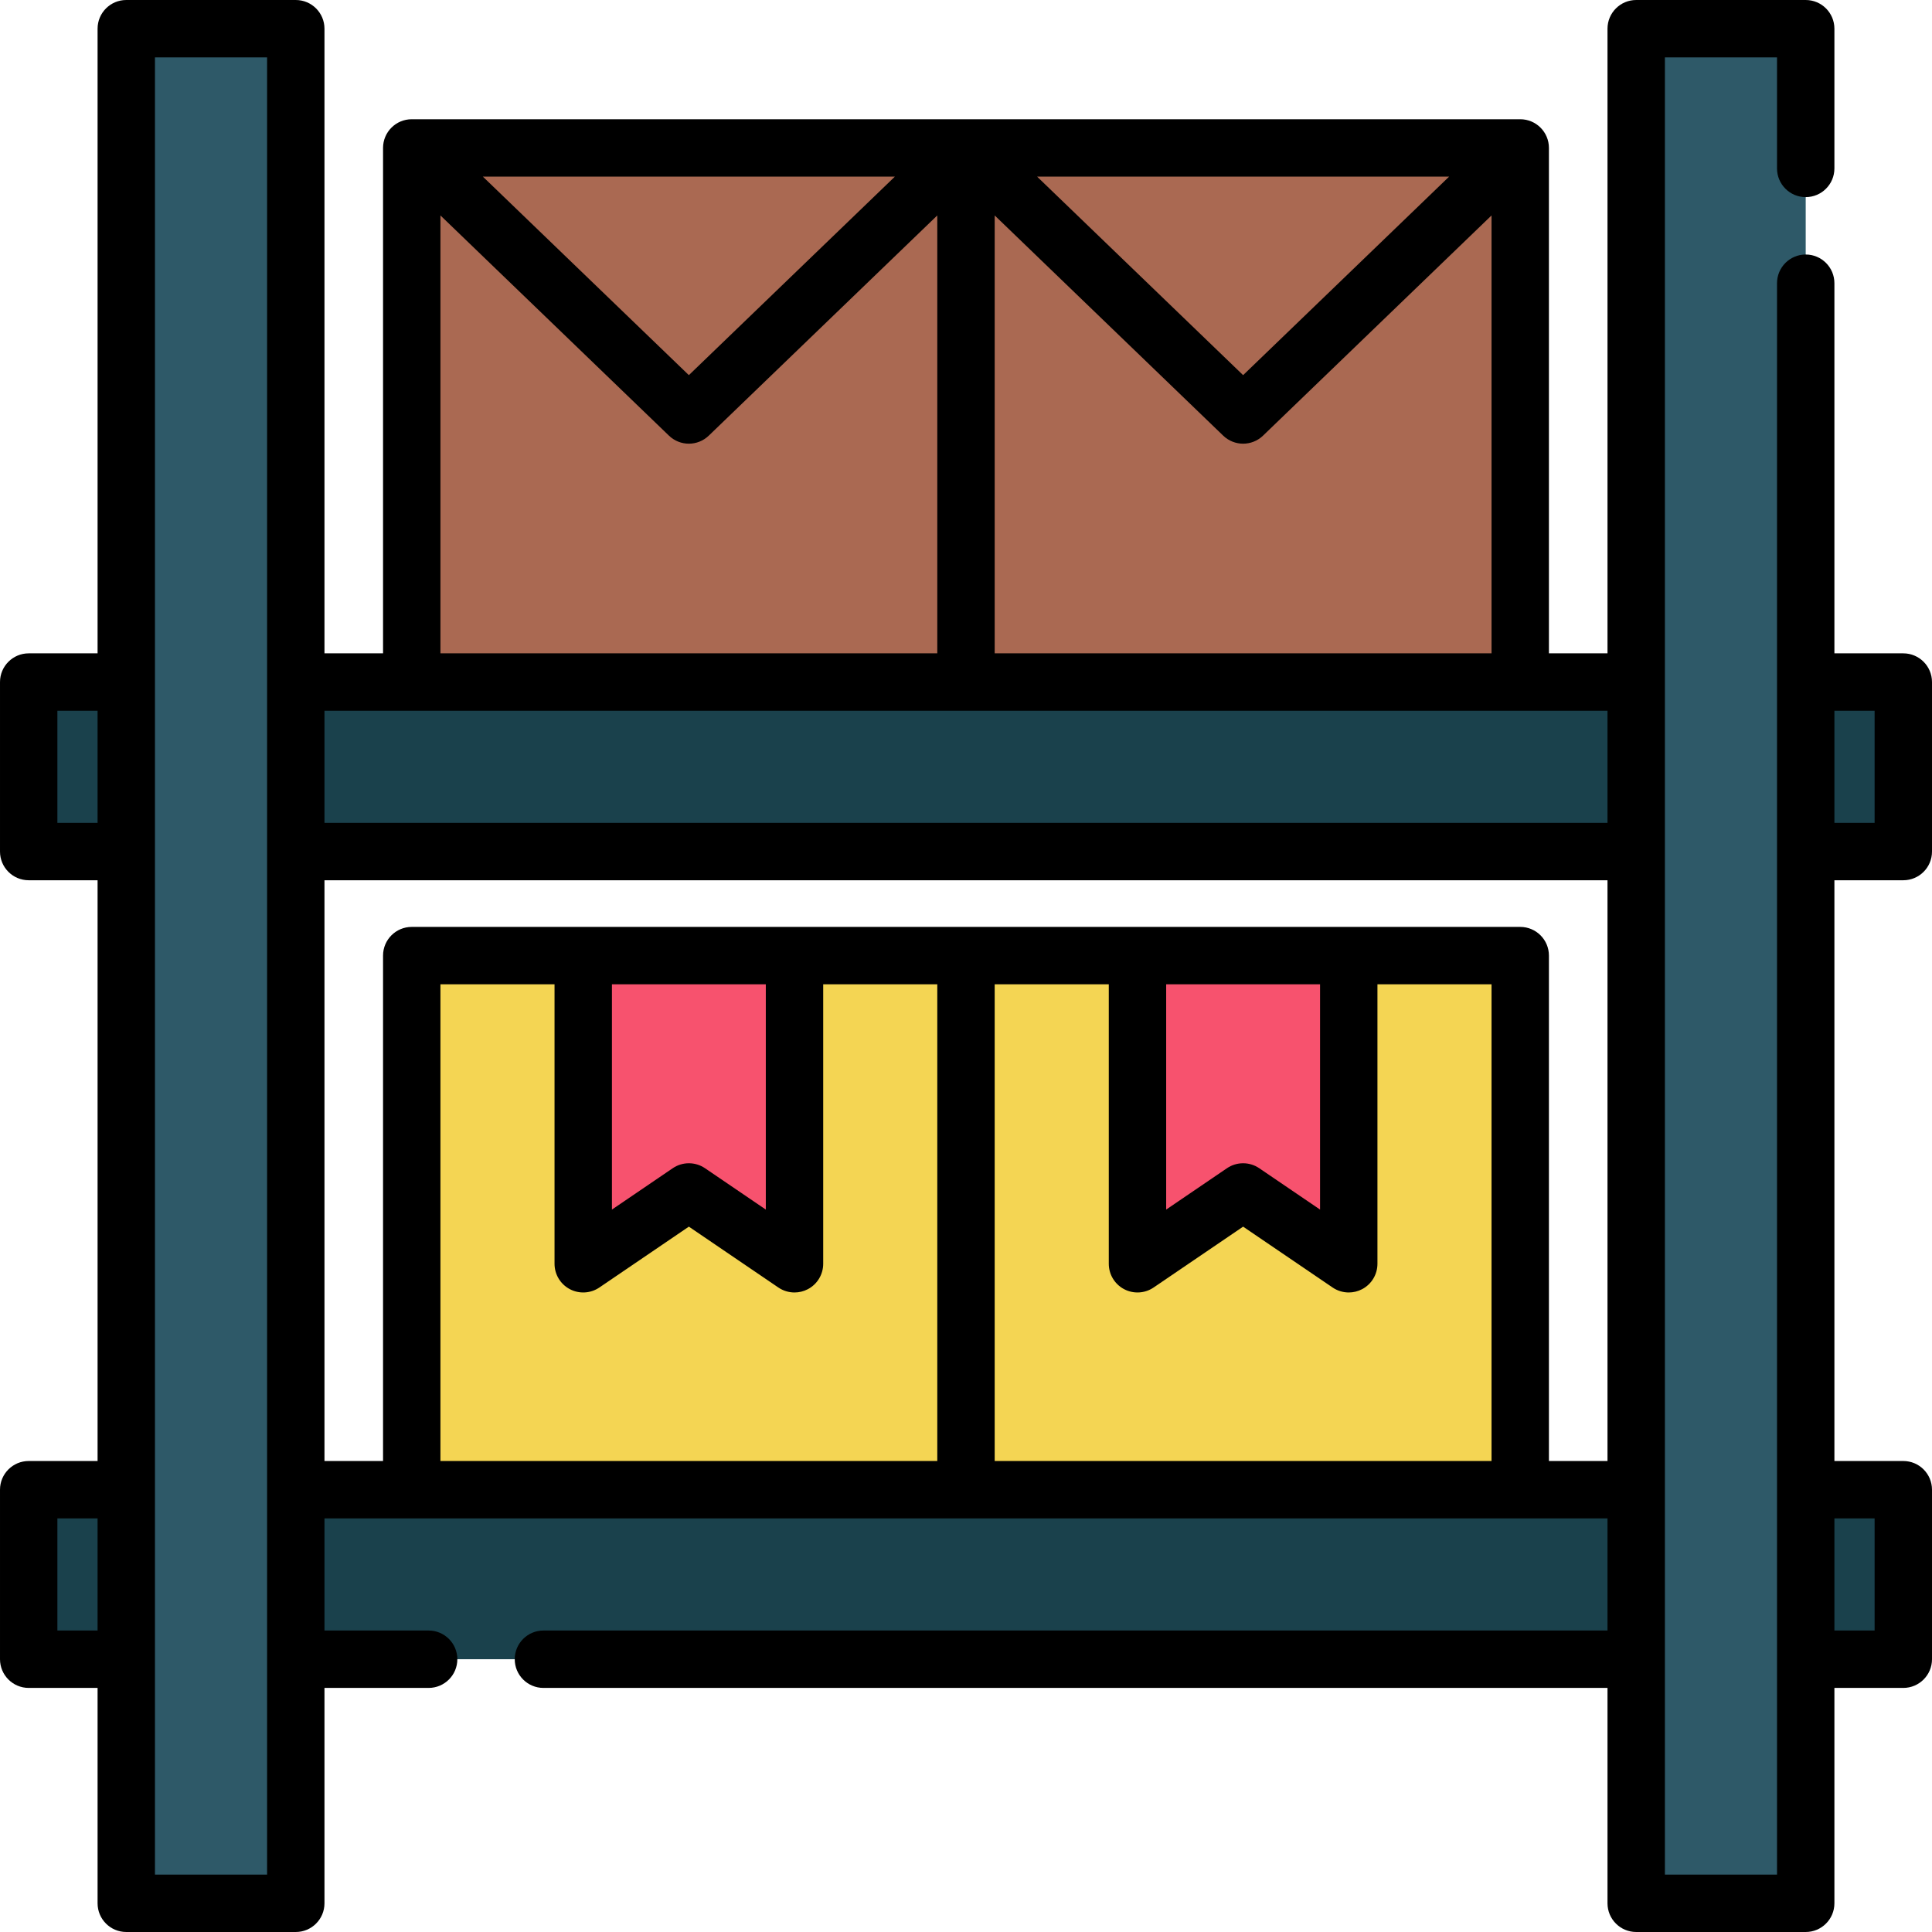
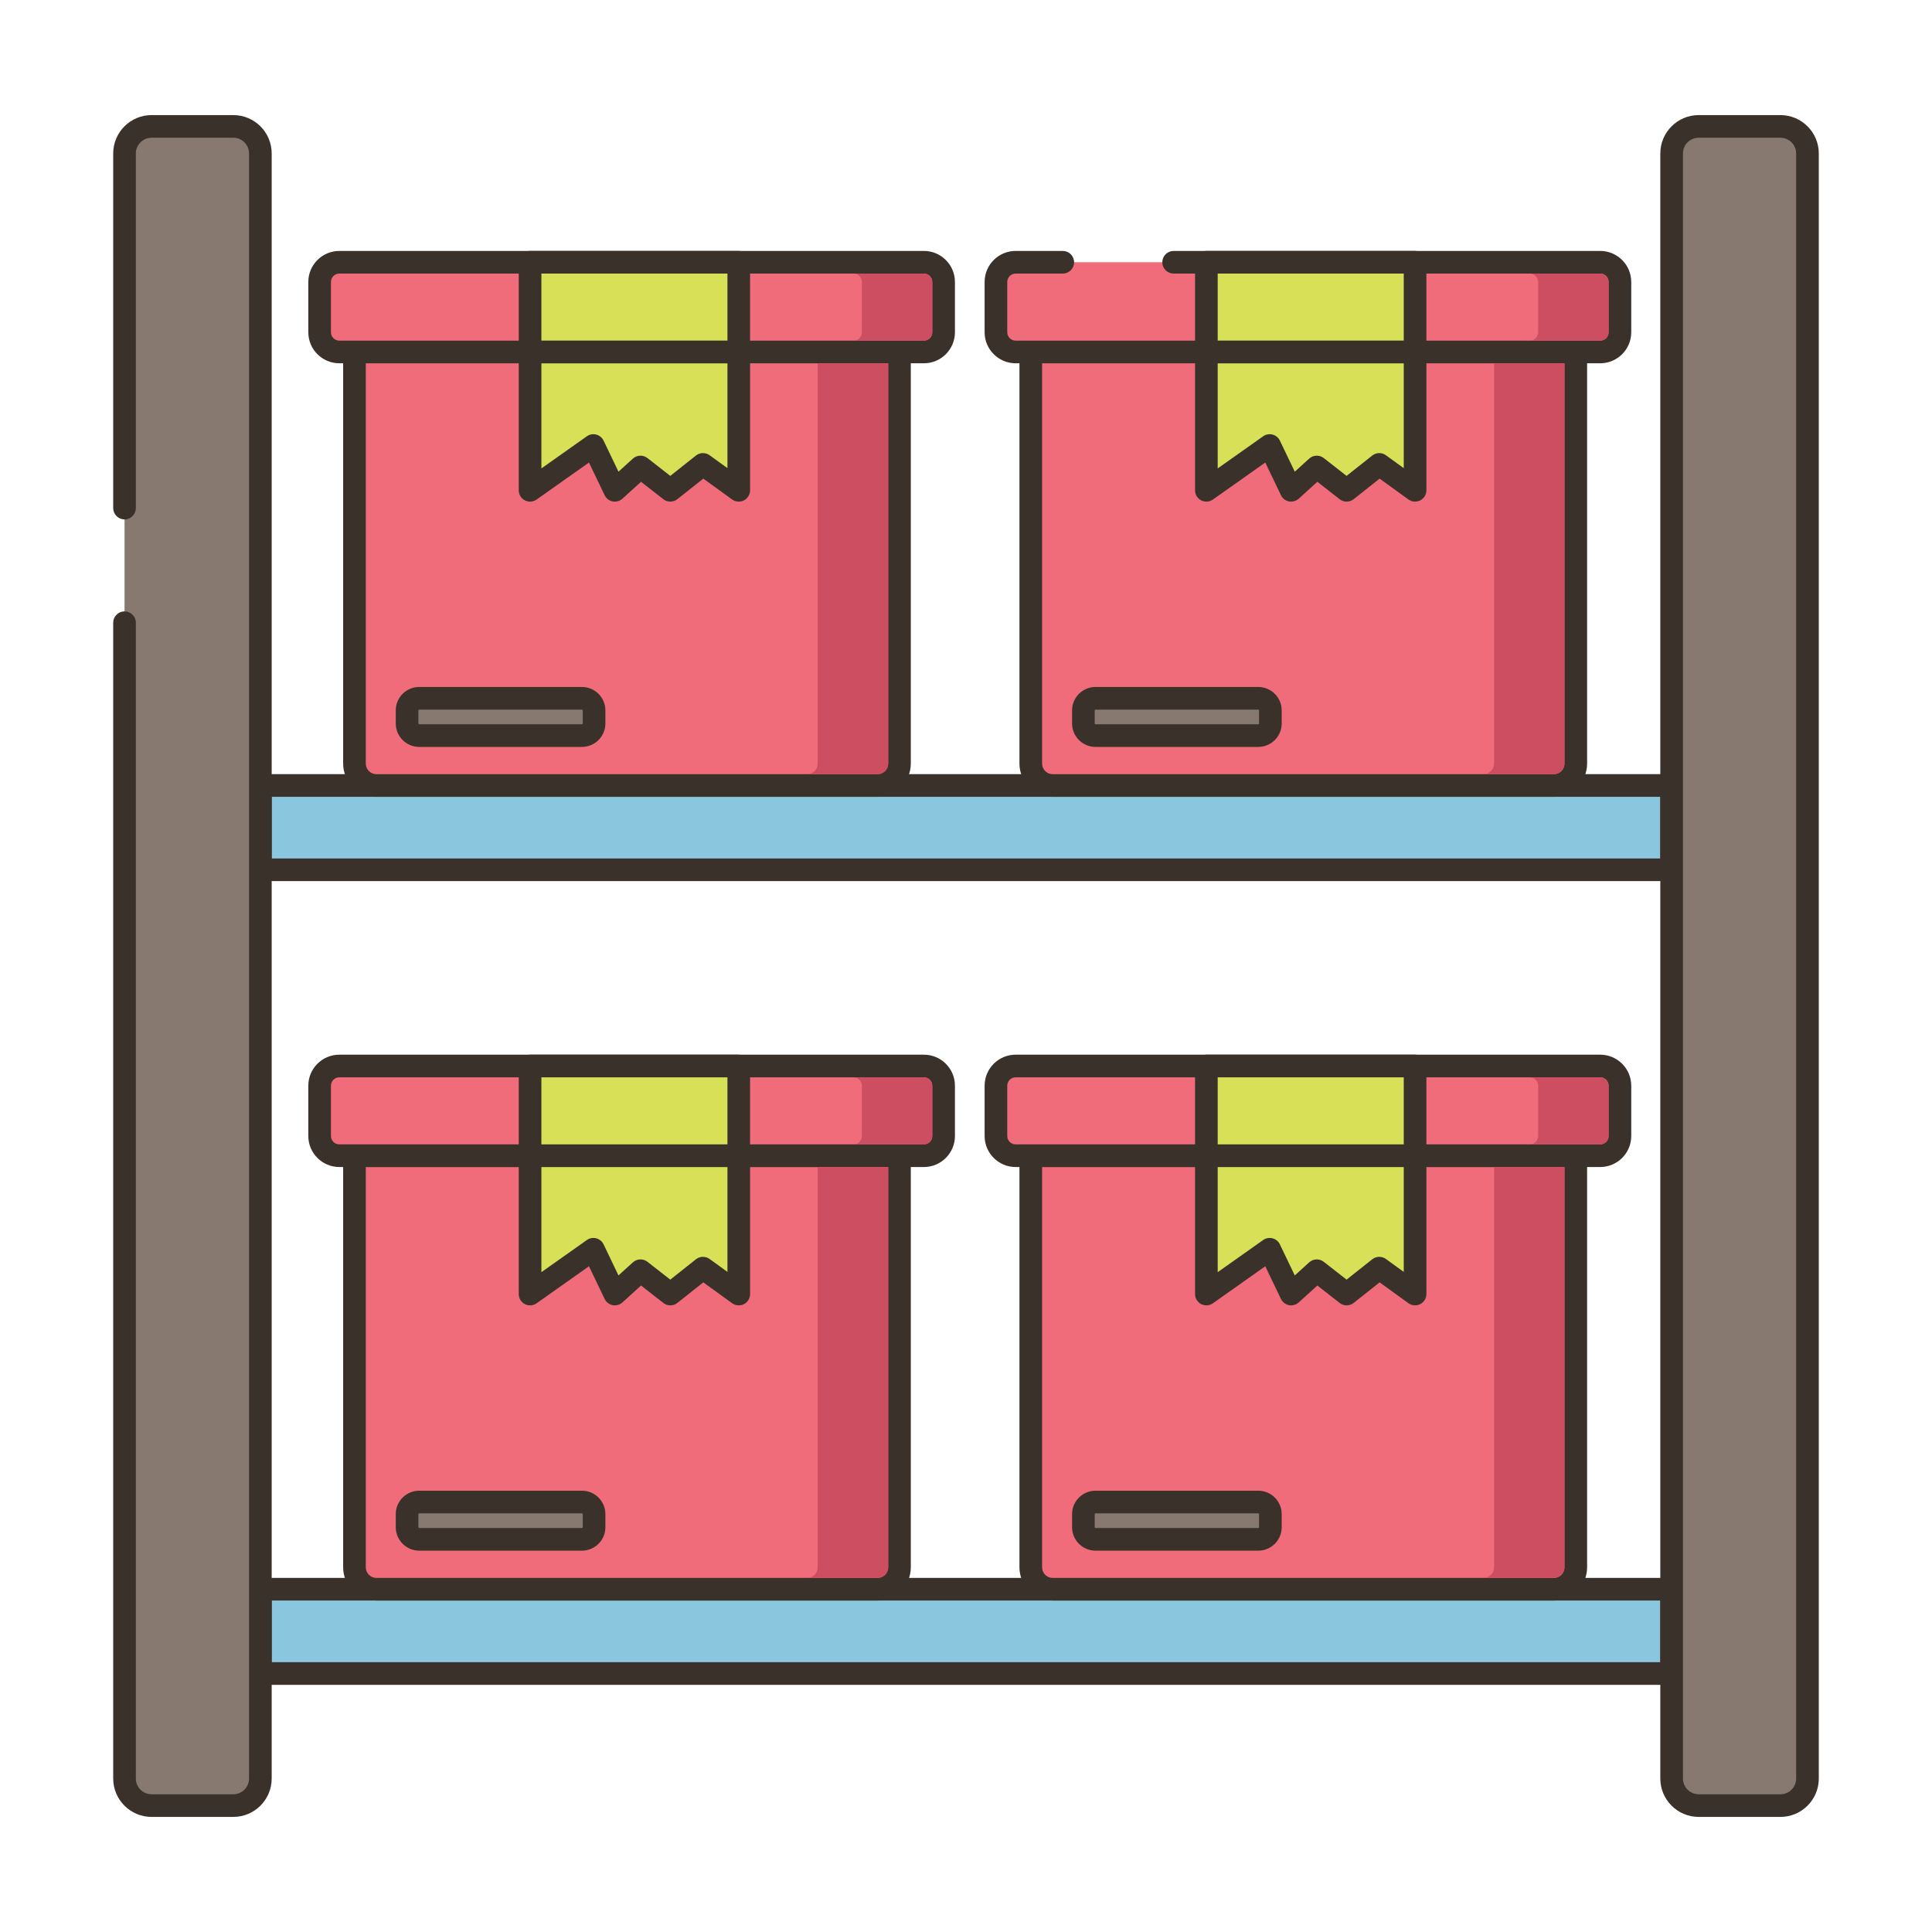
- <svg xmlns="http://www.w3.org/2000/svg" height="512pt" viewBox="0 0 512 512" width="512pt">
-   <path d="m109.113 253.242h146.883v141.547h-146.883zm0 0" fill="#f4d553" />
-   <path d="m255.996 253.242h146.883v141.547h-146.883zm0 0" fill="#f4d553" />
-   <path d="m7.602 394.789h496.793v44.922h-496.793zm0 0" fill="#1a414c" />
-   <path d="m7.602 180.75h496.793v44.922h-496.793zm0 0" fill="#1a414c" />
-   <path d="m33.461 7.605h44.922v496.789h-44.922zm0 0" fill="#2e5968" />
-   <path d="m433.609 7.605h44.922v496.789h-44.922zm0 0" fill="#2e5968" />
-   <path d="m109.113 39.203h146.883v141.547h-146.883zm0 0" fill="#aa6952" />
-   <path d="m255.996 39.203h146.883v141.547h-146.883zm0 0" fill="#aa6952" />
-   <path d="m357.434 334.914-27.996-19.035-27.996 19.035v-81.672h55.992zm0 0" fill="#f7526e" />
-   <path d="m210.551 334.914-27.996-19.035-27.992 19.035v-81.672h55.988zm0 0" fill="#f7526e" />
-   <path d="m504.395 233.277c4.199 0 7.605-3.402 7.605-7.602v-44.926c0-4.199-3.406-7.605-7.605-7.605h-18.258v-98.09c0-4.199-3.406-7.605-7.605-7.605s-7.605 3.406-7.605 7.605v421.738h-29.711v-481.586h29.711v29.43c0 4.199 3.406 7.602 7.605 7.602s7.605-3.402 7.605-7.602v-37.031c0-4.199-3.406-7.605-7.605-7.605h-44.922c-4.199 0-7.605 3.406-7.605 7.605v165.539h-15.523v-133.941c0-4.199-3.402-7.602-7.602-7.602h-293.766c-4.199 0-7.602 3.402-7.602 7.602v133.941h-15.523v-165.539c0-4.199-3.406-7.605-7.605-7.605h-44.922c-4.199 0-7.602 3.406-7.602 7.605v165.539h-18.254c-4.199 0-7.605 3.406-7.605 7.605v44.926c0 4.199 3.406 7.602 7.605 7.602h18.254v153.906h-18.254c-4.199 0-7.605 3.402-7.605 7.602v44.926c0 4.199 3.406 7.605 7.605 7.605h18.254v57.078c0 4.199 3.402 7.605 7.602 7.605h44.922c4.199 0 7.605-3.406 7.605-7.605v-57.078h27.605c4.199 0 7.605-3.406 7.605-7.605 0-4.199-3.406-7.605-7.605-7.605h-27.605v-29.715h340.016v29.715h-281.992c-4.199 0-7.602 3.406-7.602 7.605 0 4.199 3.402 7.605 7.602 7.605h281.992v57.078c0 4.199 3.406 7.605 7.605 7.605h44.922c4.199 0 7.605-3.406 7.605-7.605v-57.078h18.258c4.199 0 7.605-3.406 7.605-7.605v-44.926c0-4.199-3.406-7.602-7.605-7.602h-18.258v-153.906zm-240.793-60.133v-116.051l60.559 58.359c1.473 1.418 3.375 2.129 5.277 2.129s3.805-.711 5.277-2.129l60.559-58.359v116.051zm11.242-126.336h109.188l-54.594 52.609zm-37.695 0-54.594 52.609-54.59-52.609zm-120.43 10.285 60.562 58.359c1.469 1.418 3.371 2.129 5.273 2.129 1.902 0 3.805-.711 5.277-2.129l60.559-58.359v116.051h-131.672zm309.285 131.262v29.715h-340.016v-29.715zm-410.797 29.715v-29.715h10.652v29.715zm0 214.035v-29.715h10.652v29.715zm25.859 64.688v-481.586h29.715v481.586zm121.098-235.945h40.785v59.703l-16.117-10.961c-1.289-.875-2.781-1.316-4.273-1.316-1.492 0-2.988.441-4.277 1.316l-16.113 10.961v-59.703zm-11.16 80.789c2.488 1.316 5.504 1.148 7.832-.434l23.719-16.129 23.719 16.129c1.285.875 2.781 1.316 4.277 1.316 1.219 0 2.441-.293 3.559-.883 2.488-1.316 4.047-3.902 4.047-6.723v-74.066h30.234v126.336h-131.672v-126.336h30.238v74.066c0 2.82 1.555 5.406 4.047 6.723zm112.598-80.789h30.238v74.066c0 2.82 1.559 5.406 4.047 6.723 2.488 1.316 5.504 1.148 7.832-.434l23.719-16.129 23.719 16.129c1.285.875 2.777 1.316 4.277 1.316 1.219 0 2.441-.293 3.559-.883 2.488-1.316 4.043-3.902 4.043-6.723v-74.066h30.238v126.336h-131.672zm45.445 0h40.781v59.703l-16.117-10.961c-2.578-1.754-5.969-1.754-8.551 0l-16.113 10.961zm101.434 126.336v-133.941c0-4.199-3.402-7.602-7.602-7.602h-293.766c-4.199 0-7.602 3.402-7.602 7.602v133.941h-15.523v-153.906h340.016v153.906zm86.312-198.828v29.715h-10.656v-29.715zm0 214.035v29.715h-10.656v-29.715zm0 0" />
+ <svg xmlns="http://www.w3.org/2000/svg" version="1.1" x="0px" y="0px" viewBox="0 0 256 256" style="enable-background:new 0 0 256 256;" xml:space="preserve" width="512" height="512">
+   <style type="text/css">
+ 	.st0{display:none;}
+ 	.st1{display:inline;}
+ 	.st2{fill:none;stroke:#6B1D1D;stroke-width:0.5;stroke-miterlimit:10;}
+ 	.st3{fill:#3A312A;}
+ 	.st4{fill:#F16C7A;}
+ 	.st5{fill:#D7E057;}
+ 	.st6{fill:#87796F;}
+ 	.st7{fill:#CE4E61;}
+ 	.st8{fill-rule:evenodd;clip-rule:evenodd;fill:#D7E057;}
+ 	.st9{fill-rule:evenodd;clip-rule:evenodd;fill:#FCE8CB;}
+ 	.st10{fill:#B9BC39;}
+ 	.st11{fill:#8AC6DD;}
+ 	.st12{fill:#FCE8CB;}
+ 	.st13{fill:#CCAE8B;}
+ 	.st14{fill:#6B5B51;}
+ 	.st15{fill:#68A8BC;}
+ 	.st16{fill:#F5978A;}
+ 	.st17{fill-rule:evenodd;clip-rule:evenodd;fill:#F16C7A;}
+ 	.st18{fill-rule:evenodd;clip-rule:evenodd;fill:#8AC6DD;}
+ </style>
+   <g id="Layer_1" class="st0">
+     <g class="st1">
+       <g>
+         <line class="st2" x1="0" y1="4.829" x2="256" y2="4.829" />
+         <line class="st2" x1="0" y1="16.56" x2="256" y2="16.56" />
+         <line class="st2" x1="0" y1="28.29" x2="256" y2="28.29" />
+         <line class="st2" x1="0" y1="40.021" x2="256" y2="40.021" />
+         <line class="st2" x1="0" y1="51.751" x2="256" y2="51.751" />
+         <line class="st2" x1="0" y1="63.482" x2="256" y2="63.482" />
+         <line class="st2" x1="0" y1="75.213" x2="256" y2="75.213" />
+         <line class="st2" x1="0" y1="86.943" x2="256" y2="86.943" />
+         <line class="st2" x1="0" y1="98.674" x2="256" y2="98.674" />
+         <line class="st2" x1="0" y1="110.404" x2="256" y2="110.404" />
+         <line class="st2" x1="0" y1="122.135" x2="256" y2="122.135" />
+         <line class="st2" x1="0" y1="133.865" x2="256" y2="133.865" />
+         <line class="st2" x1="0" y1="145.596" x2="256" y2="145.596" />
+         <line class="st2" x1="0" y1="157.326" x2="256" y2="157.326" />
+         <line class="st2" x1="0" y1="169.057" x2="256" y2="169.057" />
+         <line class="st2" x1="0" y1="180.788" x2="256" y2="180.788" />
+         <line class="st2" x1="0" y1="192.518" x2="256" y2="192.518" />
+         <line class="st2" x1="0" y1="204.249" x2="256" y2="204.249" />
+         <line class="st2" x1="0" y1="215.979" x2="256" y2="215.979" />
+         <line class="st2" x1="0" y1="227.71" x2="256" y2="227.71" />
+         <line class="st2" x1="0" y1="239.44" x2="256" y2="239.44" />
+         <line class="st2" x1="0" y1="251.171" x2="256" y2="251.171" />
+       </g>
+       <g>
+         <line class="st2" x1="251.171" y1="0" x2="251.171" y2="256" />
+         <line class="st2" x1="239.44" y1="0" x2="239.44" y2="256" />
+         <line class="st2" x1="227.71" y1="0" x2="227.71" y2="256" />
+         <line class="st2" x1="215.979" y1="0" x2="215.979" y2="256" />
+         <line class="st2" x1="204.249" y1="0" x2="204.249" y2="256" />
+         <line class="st2" x1="192.518" y1="0" x2="192.518" y2="256" />
+         <line class="st2" x1="180.788" y1="0" x2="180.788" y2="256" />
+         <line class="st2" x1="169.057" y1="0" x2="169.057" y2="256" />
+         <line class="st2" x1="157.326" y1="0" x2="157.326" y2="256" />
+         <line class="st2" x1="145.596" y1="0" x2="145.596" y2="256" />
+         <line class="st2" x1="133.865" y1="0" x2="133.865" y2="256" />
+         <line class="st2" x1="122.135" y1="0" x2="122.135" y2="256" />
+         <line class="st2" x1="110.404" y1="0" x2="110.404" y2="256" />
+         <line class="st2" x1="98.674" y1="0" x2="98.674" y2="256" />
+         <line class="st2" x1="86.943" y1="0" x2="86.943" y2="256" />
+         <line class="st2" x1="75.213" y1="0" x2="75.213" y2="256" />
+         <line class="st2" x1="63.482" y1="0" x2="63.482" y2="256" />
+         <line class="st2" x1="51.751" y1="0" x2="51.751" y2="256" />
+         <line class="st2" x1="40.021" y1="0" x2="40.021" y2="256" />
+         <line class="st2" x1="28.29" y1="0" x2="28.29" y2="256" />
+         <line class="st2" x1="16.56" y1="0" x2="16.56" y2="256" />
+         <line class="st2" x1="4.829" y1="0" x2="4.829" y2="256" />
+       </g>
+     </g>
+   </g>
+   <g id="Layer_2">
+     <g>
+       <g>
+         <g>
+           <rect x="34.5" y="104.08" class="st11" width="187" height="11.17" />
+         </g>
+       </g>
+       <g>
+         <g>
+           <path class="st3" d="M221.5,102.58h-187c-0.828,0-1.5,0.672-1.5,1.5v11.17c0,0.828,0.672,1.5,1.5,1.5h187      c0.828,0,1.5-0.672,1.5-1.5v-11.17C223,103.252,222.328,102.58,221.5,102.58z M220,113.75H36v-8.17h184V113.75z" />
+         </g>
+       </g>
+       <g>
+         <g>
+           <path class="st4" d="M46.969,46.637v54.54c0,1.605,1.301,2.906,2.906,2.906h66.406c1.605,0,2.906-1.301,2.906-2.906v-54.54      H46.969z" />
+         </g>
+       </g>
+       <g>
+         <g>
+           <path class="st3" d="M119.187,45.138H46.969c-0.828,0-1.5,0.672-1.5,1.5v54.54c0,2.429,1.977,4.405,4.406,4.405h66.406      c2.429,0,4.405-1.977,4.405-4.405v-54.54C120.687,45.81,120.015,45.138,119.187,45.138z M117.687,101.178      c0,0.774-0.631,1.405-1.405,1.405H49.875c-0.775,0-1.406-0.631-1.406-1.405v-53.04h69.218V101.178z" />
+         </g>
+       </g>
+       <g>
+         <g>
+           <path class="st4" d="M122.424,34.75h-77.46c-1.442,0-2.61,1.168-2.61,2.61v6.667c0,1.441,1.169,2.61,2.61,2.61h77.46      c1.442,0,2.61-1.169,2.61-2.61V37.36C125.034,35.918,123.865,34.75,122.424,34.75z" />
+         </g>
+       </g>
+       <g>
+         <g>
+           <path class="st3" d="M122.424,33.25H44.963c-2.267,0-4.11,1.844-4.11,4.11v6.667c0,2.267,1.844,4.11,4.11,4.11h77.461      c2.267,0,4.11-1.844,4.11-4.11V37.36C126.534,35.094,124.69,33.25,122.424,33.25z M123.534,44.027c0,0.612-0.498,1.11-1.11,1.11      H44.963c-0.612,0-1.11-0.498-1.11-1.11V37.36c0-0.612,0.498-1.11,1.11-1.11h77.461c0.612,0,1.11,0.498,1.11,1.11V44.027z" />
+         </g>
+       </g>
+       <g>
+         <g>
+           <rect x="70.238" y="34.75" class="st5" width="27.653" height="11.888" />
+         </g>
+       </g>
+       <g>
+         <g>
+           <path class="st3" d="M97.891,33.25H70.237c-0.828,0-1.5,0.672-1.5,1.5v11.888c0,0.828,0.672,1.5,1.5,1.5h27.653      c0.828,0,1.5-0.672,1.5-1.5V34.75C99.391,33.922,98.719,33.25,97.891,33.25z M96.391,45.138H71.737V36.25h24.653V45.138z" />
+         </g>
+       </g>
+       <g>
+         <g>
+           <polygon class="st5" points="70.238,46.646 70.238,64.967 78.626,59.035 81.469,64.967 84.867,61.878 88.822,64.967       93.148,61.538 97.891,64.967 97.891,46.646     " />
+         </g>
+       </g>
+       <g>
+         <g>
+           <path class="st3" d="M97.891,45.146H70.237c-0.828,0-1.5,0.672-1.5,1.5v18.322c0,0.561,0.313,1.074,0.811,1.332      c0.497,0.258,1.099,0.217,1.556-0.107l6.938-4.906l2.075,4.33c0.205,0.428,0.6,0.732,1.064,0.823      c0.096,0.02,0.192,0.028,0.288,0.028c0.37,0,0.73-0.137,1.009-0.391l2.463-2.238l2.958,2.311      c0.546,0.428,1.313,0.424,1.855-0.006l3.436-2.725l3.822,2.765c0.457,0.331,1.06,0.374,1.562,0.12      c0.502-0.257,0.817-0.772,0.817-1.336V46.646C99.391,45.817,98.719,45.146,97.891,45.146z M96.391,62.032l-2.364-1.71      c-0.545-0.393-1.284-0.377-1.811,0.04l-3.4,2.696l-3.024-2.362c-0.272-0.213-0.599-0.318-0.924-0.318      c-0.362,0-0.724,0.131-1.009,0.391l-1.908,1.733l-1.972-4.115c-0.19-0.398-0.548-0.692-0.976-0.804      c-0.427-0.112-0.883-0.027-1.243,0.228l-6.022,4.259V48.146h24.653V62.032z" />
+         </g>
+       </g>
+       <g>
+         <g>
+           <path class="st6" d="M77.112,92.528H55.546c-0.887,0-1.607,0.719-1.607,1.606v1.73c0,0.887,0.719,1.606,1.607,1.606h21.566      c0.887,0,1.607-0.719,1.607-1.606v-1.73C78.719,93.247,78,92.528,77.112,92.528z" />
+         </g>
+       </g>
+       <g>
+         <g>
+           <path class="st3" d="M77.112,91.027H55.546c-1.713,0-3.106,1.394-3.106,3.107v1.729c0,1.714,1.394,3.107,3.106,3.107h21.566      c1.713,0,3.106-1.394,3.106-3.107v-1.729C80.219,92.421,78.825,91.027,77.112,91.027z M77.219,95.864      c0,0.06-0.048,0.107-0.106,0.107H55.546c-0.059,0-0.106-0.048-0.106-0.107v-1.729c0-0.06,0.048-0.107,0.106-0.107h21.566      c0.059,0,0.106,0.048,0.106,0.107V95.864z" />
+         </g>
+       </g>
+       <g>
+         <g>
+           <path class="st4" d="M136.582,46.637v54.54c0,1.605,1.301,2.906,2.906,2.906h66.406c1.605,0,2.906-1.301,2.906-2.906v-54.54      H136.582z" />
+         </g>
+       </g>
+       <g>
+         <g>
+           <path class="st3" d="M208.8,45.138h-72.218c-0.828,0-1.5,0.672-1.5,1.5v54.54c0,2.429,1.977,4.405,4.406,4.405h66.406      c2.429,0,4.405-1.977,4.405-4.405v-54.54C210.3,45.81,209.628,45.138,208.8,45.138z M207.3,101.178      c0,0.774-0.631,1.405-1.405,1.405h-66.406c-0.775,0-1.406-0.631-1.406-1.405v-53.04H207.3V101.178z" />
+         </g>
+       </g>
+       <g>
+         <g>
+           <path class="st4" d="M212.037,34.75h-77.46c-1.442,0-2.61,1.168-2.61,2.61v6.667c0,1.441,1.168,2.61,2.61,2.61h77.46      c1.442,0,2.61-1.169,2.61-2.61V37.36C214.647,35.918,213.479,34.75,212.037,34.75z" />
+         </g>
+       </g>
+       <g>
+         <g>
+           <path class="st3" d="M212.037,33.25h-56.526c-0.828,0-1.5,0.672-1.5,1.5s0.672,1.5,1.5,1.5h56.526c0.612,0,1.11,0.498,1.11,1.11      v6.667c0,0.612-0.498,1.11-1.11,1.11h-77.461c-0.612,0-1.11-0.498-1.11-1.11V37.36c0-0.612,0.498-1.11,1.11-1.11h6.246      c0.828,0,1.5-0.672,1.5-1.5s-0.672-1.5-1.5-1.5h-6.246c-2.267,0-4.11,1.844-4.11,4.11v6.667c0,2.267,1.844,4.11,4.11,4.11      h77.461c2.267,0,4.11-1.844,4.11-4.11V37.36C216.147,35.094,214.304,33.25,212.037,33.25z" />
+         </g>
+       </g>
+       <g>
+         <g>
+           <rect x="159.851" y="34.75" class="st5" width="27.653" height="11.888" />
+         </g>
+       </g>
+       <g>
+         <g>
+           <path class="st3" d="M187.504,33.25h-27.653c-0.828,0-1.5,0.672-1.5,1.5v11.888c0,0.828,0.672,1.5,1.5,1.5h27.653      c0.828,0,1.5-0.672,1.5-1.5V34.75C189.004,33.922,188.332,33.25,187.504,33.25z M186.004,45.138h-24.653V36.25h24.653V45.138z" />
+         </g>
+       </g>
+       <g>
+         <g>
+           <polygon class="st5" points="159.851,46.646 159.851,64.967 168.24,59.035 171.082,64.967 174.481,61.878 178.436,64.967       182.761,61.538 187.504,64.967 187.504,46.646     " />
+         </g>
+       </g>
+       <g>
+         <g>
+           <path class="st3" d="M187.504,45.146h-27.653c-0.828,0-1.5,0.672-1.5,1.5v18.322c0,0.561,0.313,1.074,0.811,1.332      c0.497,0.258,1.099,0.217,1.556-0.107l6.938-4.906l2.075,4.33c0.205,0.428,0.6,0.732,1.064,0.823      c0.096,0.02,0.192,0.028,0.288,0.028c0.37,0,0.73-0.137,1.009-0.391l2.463-2.238l2.958,2.311      c0.546,0.428,1.313,0.424,1.855-0.006l3.436-2.725l3.822,2.765c0.458,0.331,1.059,0.374,1.562,0.12      c0.502-0.257,0.817-0.772,0.817-1.336V46.646C189.004,45.817,188.332,45.146,187.504,45.146z M186.004,62.032l-2.364-1.71      c-0.545-0.393-1.284-0.377-1.811,0.04l-3.4,2.696l-3.024-2.362c-0.272-0.213-0.599-0.318-0.924-0.318      c-0.362,0-0.724,0.131-1.009,0.391l-1.908,1.733l-1.972-4.115c-0.19-0.398-0.548-0.692-0.976-0.804      c-0.428-0.112-0.883-0.027-1.243,0.228l-6.022,4.259V48.146h24.653V62.032z" />
+         </g>
+       </g>
+       <g>
+         <g>
+           <path class="st6" d="M166.726,92.528h-21.566c-0.887,0-1.607,0.719-1.607,1.606v1.73c0,0.887,0.719,1.606,1.607,1.606h21.566      c0.887,0,1.607-0.719,1.607-1.606v-1.73C168.332,93.247,167.613,92.528,166.726,92.528z" />
+         </g>
+       </g>
+       <g>
+         <g>
+           <path class="st3" d="M166.726,91.027h-21.566c-1.713,0-3.106,1.394-3.106,3.107v1.729c0,1.714,1.394,3.107,3.106,3.107h21.566      c1.713,0,3.106-1.394,3.106-3.107v-1.729C169.832,92.421,168.438,91.027,166.726,91.027z M166.832,95.864      c0,0.06-0.048,0.107-0.106,0.107h-21.566c-0.059,0-0.106-0.048-0.106-0.107v-1.729c0-0.06,0.048-0.107,0.106-0.107h21.566      c0.059,0,0.106,0.048,0.106,0.107V95.864z" />
+         </g>
+       </g>
+       <g>
+         <g>
+           <rect x="34.5" y="210.58" class="st11" width="187" height="11.17" />
+         </g>
+       </g>
+       <g>
+         <g>
+           <path class="st3" d="M221.5,209.08h-187c-0.828,0-1.5,0.672-1.5,1.5v11.17c0,0.828,0.672,1.5,1.5,1.5h187      c0.828,0,1.5-0.672,1.5-1.5v-11.17C223,209.752,222.328,209.08,221.5,209.08z M220,220.25H36v-8.17h184V220.25z" />
+         </g>
+       </g>
+       <g>
+         <g>
+           <path class="st4" d="M46.969,153.137v54.54c0,1.605,1.301,2.906,2.906,2.906h66.406c1.605,0,2.906-1.301,2.906-2.906v-54.54      H46.969z" />
+         </g>
+       </g>
+       <g>
+         <g>
+           <path class="st3" d="M119.187,151.638H46.969c-0.828,0-1.5,0.672-1.5,1.5v54.54c0,2.429,1.977,4.405,4.406,4.405h66.406      c2.429,0,4.405-1.977,4.405-4.405v-54.54C120.687,152.31,120.015,151.638,119.187,151.638z M117.687,207.678      c0,0.774-0.631,1.405-1.405,1.405H49.875c-0.775,0-1.406-0.631-1.406-1.405v-53.04h69.218V207.678z" />
+         </g>
+       </g>
+       <g>
+         <g>
+           <path class="st4" d="M122.424,141.25h-77.46c-1.442,0-2.61,1.168-2.61,2.61v6.667c0,1.441,1.169,2.61,2.61,2.61h77.46      c1.442,0,2.61-1.169,2.61-2.61v-6.667C125.034,142.418,123.865,141.25,122.424,141.25z" />
+         </g>
+       </g>
+       <g>
+         <g>
+           <path class="st3" d="M122.424,139.75H44.963c-2.267,0-4.11,1.844-4.11,4.11v6.667c0,2.267,1.844,4.11,4.11,4.11h77.461      c2.267,0,4.11-1.844,4.11-4.11v-6.667C126.534,141.594,124.69,139.75,122.424,139.75z M123.534,150.527      c0,0.612-0.498,1.11-1.11,1.11H44.963c-0.612,0-1.11-0.498-1.11-1.11v-6.667c0-0.612,0.498-1.11,1.11-1.11h77.461      c0.612,0,1.11,0.498,1.11,1.11V150.527z" />
+         </g>
+       </g>
+       <g>
+         <g>
+           <rect x="70.238" y="141.25" class="st5" width="27.653" height="11.888" />
+         </g>
+       </g>
+       <g>
+         <g>
+           <path class="st3" d="M97.891,139.75H70.237c-0.828,0-1.5,0.672-1.5,1.5v11.888c0,0.828,0.672,1.5,1.5,1.5h27.653      c0.828,0,1.5-0.672,1.5-1.5V141.25C99.391,140.422,98.719,139.75,97.891,139.75z M96.391,151.638H71.737v-8.888h24.653V151.638z      " />
+         </g>
+       </g>
+       <g>
+         <g>
+           <polygon class="st5" points="70.238,153.146 70.238,171.467 78.626,165.535 81.469,171.467 84.867,168.378 88.822,171.467       93.148,168.038 97.891,171.467 97.891,153.146     " />
+         </g>
+       </g>
+       <g>
+         <g>
+           <path class="st3" d="M97.891,151.646H70.237c-0.828,0-1.5,0.672-1.5,1.5v18.322c0,0.561,0.313,1.074,0.811,1.332      c0.497,0.257,1.099,0.217,1.556-0.107l6.938-4.906l2.075,4.33c0.205,0.428,0.6,0.732,1.064,0.823      c0.096,0.02,0.192,0.028,0.288,0.028c0.37,0,0.73-0.137,1.009-0.391l2.463-2.238l2.958,2.311      c0.546,0.428,1.313,0.424,1.855-0.006l3.436-2.725l3.822,2.765c0.457,0.331,1.06,0.375,1.562,0.12      c0.502-0.257,0.817-0.772,0.817-1.336v-18.322C99.391,152.317,98.719,151.646,97.891,151.646z M96.391,168.532l-2.364-1.71      c-0.545-0.393-1.284-0.377-1.811,0.04l-3.4,2.696l-3.024-2.362c-0.272-0.213-0.599-0.318-0.924-0.318      c-0.362,0-0.724,0.131-1.009,0.391l-1.908,1.733l-1.972-4.115c-0.19-0.398-0.548-0.692-0.976-0.804      c-0.427-0.111-0.883-0.027-1.243,0.228l-6.022,4.259v-13.924h24.653V168.532z" />
+         </g>
+       </g>
+       <g>
+         <g>
+           <path class="st6" d="M77.112,199.028H55.546c-0.887,0-1.607,0.719-1.607,1.606v1.73c0,0.887,0.719,1.606,1.607,1.606h21.566      c0.887,0,1.607-0.719,1.607-1.606v-1.73C78.719,199.747,78,199.028,77.112,199.028z" />
+         </g>
+       </g>
+       <g>
+         <g>
+           <path class="st3" d="M77.112,197.527H55.546c-1.713,0-3.106,1.394-3.106,3.107v1.729c0,1.714,1.394,3.107,3.106,3.107h21.566      c1.713,0,3.106-1.394,3.106-3.107v-1.729C80.219,198.921,78.825,197.527,77.112,197.527z M77.219,202.364      c0,0.06-0.048,0.107-0.106,0.107H55.546c-0.059,0-0.106-0.048-0.106-0.107v-1.729c0-0.06,0.048-0.107,0.106-0.107h21.566      c0.059,0,0.106,0.048,0.106,0.107V202.364z" />
+         </g>
+       </g>
+       <g>
+         <g>
+           <path class="st4" d="M136.582,153.137v54.54c0,1.605,1.301,2.906,2.906,2.906h66.406c1.605,0,2.906-1.301,2.906-2.906v-54.54      H136.582z" />
+         </g>
+       </g>
+       <g>
+         <g>
+           <path class="st3" d="M208.8,151.638h-72.218c-0.828,0-1.5,0.672-1.5,1.5v54.54c0,2.429,1.977,4.405,4.406,4.405h66.406      c2.429,0,4.405-1.977,4.405-4.405v-54.54C210.3,152.31,209.628,151.638,208.8,151.638z M207.3,207.678      c0,0.774-0.631,1.405-1.405,1.405h-66.406c-0.775,0-1.406-0.631-1.406-1.405v-53.04H207.3V207.678z" />
+         </g>
+       </g>
+       <g>
+         <g>
+           <path class="st4" d="M212.037,141.25h-77.46c-1.442,0-2.61,1.168-2.61,2.61v6.667c0,1.441,1.168,2.61,2.61,2.61h77.46      c1.442,0,2.61-1.169,2.61-2.61v-6.667C214.647,142.418,213.479,141.25,212.037,141.25z" />
+         </g>
+       </g>
+       <g>
+         <g>
+           <path class="st3" d="M212.037,139.75h-77.461c-2.267,0-4.11,1.844-4.11,4.11v6.667c0,2.267,1.844,4.11,4.11,4.11h77.461      c2.267,0,4.11-1.844,4.11-4.11v-6.667C216.147,141.594,214.304,139.75,212.037,139.75z M213.147,150.527      c0,0.612-0.498,1.11-1.11,1.11h-77.461c-0.612,0-1.11-0.498-1.11-1.11v-6.667c0-0.612,0.498-1.11,1.11-1.11h77.461      c0.612,0,1.11,0.498,1.11,1.11V150.527z" />
+         </g>
+       </g>
+       <g>
+         <g>
+           <rect x="159.851" y="141.25" class="st5" width="27.653" height="11.888" />
+         </g>
+       </g>
+       <g>
+         <g>
+           <path class="st3" d="M187.504,139.75h-27.653c-0.828,0-1.5,0.672-1.5,1.5v11.888c0,0.828,0.672,1.5,1.5,1.5h27.653      c0.828,0,1.5-0.672,1.5-1.5V141.25C189.004,140.422,188.332,139.75,187.504,139.75z M186.004,151.638h-24.653v-8.888h24.653      V151.638z" />
+         </g>
+       </g>
+       <g>
+         <g>
+           <polygon class="st5" points="159.851,153.146 159.851,171.467 168.24,165.535 171.082,171.467 174.481,168.378 178.436,171.467       182.761,168.038 187.504,171.467 187.504,153.146     " />
+         </g>
+       </g>
+       <g>
+         <g>
+           <path class="st3" d="M187.504,151.646h-27.653c-0.828,0-1.5,0.672-1.5,1.5v18.322c0,0.561,0.313,1.074,0.811,1.332      c0.497,0.257,1.099,0.217,1.556-0.107l6.938-4.906l2.075,4.33c0.205,0.428,0.6,0.732,1.064,0.823      c0.096,0.02,0.192,0.028,0.288,0.028c0.37,0,0.73-0.137,1.009-0.391l2.463-2.238l2.958,2.311      c0.546,0.428,1.313,0.424,1.855-0.006l3.436-2.725l3.822,2.765c0.458,0.331,1.059,0.375,1.562,0.12      c0.502-0.257,0.817-0.772,0.817-1.336v-18.322C189.004,152.317,188.332,151.646,187.504,151.646z M186.004,168.532l-2.364-1.71      c-0.545-0.393-1.284-0.377-1.811,0.04l-3.4,2.696l-3.024-2.362c-0.272-0.213-0.599-0.318-0.924-0.318      c-0.362,0-0.724,0.131-1.009,0.391l-1.908,1.733l-1.972-4.115c-0.19-0.398-0.548-0.692-0.976-0.804s-0.883-0.027-1.243,0.228      l-6.022,4.259v-13.924h24.653V168.532z" />
+         </g>
+       </g>
+       <g>
+         <g>
+           <path class="st6" d="M166.726,199.028h-21.566c-0.887,0-1.607,0.719-1.607,1.606v1.73c0,0.887,0.719,1.606,1.607,1.606h21.566      c0.887,0,1.607-0.719,1.607-1.606v-1.73C168.332,199.747,167.613,199.028,166.726,199.028z" />
+         </g>
+       </g>
+       <g>
+         <g>
+           <path class="st3" d="M166.726,197.527h-21.566c-1.713,0-3.106,1.394-3.106,3.107v1.729c0,1.714,1.394,3.107,3.106,3.107h21.566      c1.713,0,3.106-1.394,3.106-3.107v-1.729C169.832,198.921,168.438,197.527,166.726,197.527z M166.832,202.364      c0,0.06-0.048,0.107-0.106,0.107h-21.566c-0.059,0-0.106-0.048-0.106-0.107v-1.729c0-0.06,0.048-0.107,0.106-0.107h21.566      c0.059,0,0.106,0.048,0.106,0.107V202.364z" />
+         </g>
+       </g>
+       <g>
+         <g>
+           <path class="st6" d="M30.917,16.75H20.083c-1.979,0-3.583,1.604-3.583,3.583v46.99V82.51v153.156      c0,1.979,1.604,3.583,3.583,3.583h10.833c1.979,0,3.583-1.604,3.583-3.583V20.333C34.5,18.354,32.896,16.75,30.917,16.75z" />
+         </g>
+       </g>
+       <g>
+         <g>
+           <path class="st3" d="M30.917,15.25H20.083C17.28,15.25,15,17.53,15,20.333v46.99c0,0.828,0.672,1.5,1.5,1.5s1.5-0.672,1.5-1.5      v-46.99c0-1.148,0.935-2.083,2.083-2.083h10.834c1.148,0,2.083,0.935,2.083,2.083v215.334c0,1.148-0.935,2.083-2.083,2.083      H20.083c-1.148,0-2.083-0.935-2.083-2.083V82.511c0-0.828-0.672-1.5-1.5-1.5s-1.5,0.672-1.5,1.5v153.156      c0,2.803,2.28,5.083,5.083,5.083h10.834c2.803,0,5.083-2.28,5.083-5.083V20.333C36,17.53,33.72,15.25,30.917,15.25z" />
+         </g>
+       </g>
+       <g>
+         <g>
+           <path class="st6" d="M235.917,16.75h-10.833c-1.979,0-3.583,1.604-3.583,3.583v215.333c0,1.979,1.604,3.583,3.583,3.583h10.833      c1.979,0,3.583-1.604,3.583-3.583V20.333C239.5,18.354,237.896,16.75,235.917,16.75z" />
+         </g>
+       </g>
+       <g>
+         <g>
+           <path class="st3" d="M235.917,15.25h-10.834c-2.803,0-5.083,2.28-5.083,5.083v215.334c0,2.803,2.28,5.083,5.083,5.083h10.834      c2.803,0,5.083-2.28,5.083-5.083V20.333C241,17.53,238.72,15.25,235.917,15.25z M238,235.667c0,1.148-0.935,2.083-2.083,2.083      h-10.834c-1.148,0-2.083-0.935-2.083-2.083V20.333c0-1.148,0.935-2.083,2.083-2.083h10.834c1.148,0,2.083,0.935,2.083,2.083      V235.667z" />
+         </g>
+       </g>
+       <g>
+         <g>
+           <path class="st7" d="M108.35,48.14v53.04c0,0.77-0.63,1.4-1.4,1.4h9.33c0.78,0,1.41-0.63,1.41-1.4V48.14H108.35z" />
+         </g>
+       </g>
+       <g>
+         <g>
+           <path class="st7" d="M122.42,36.25h-9.33c0.61,0,1.11,0.5,1.11,1.11v6.67c0,0.61-0.5,1.11-1.11,1.11h9.33      c0.62,0,1.11-0.5,1.11-1.11v-6.67C123.53,36.75,123.04,36.25,122.42,36.25z" />
+         </g>
+       </g>
+       <g>
+         <g>
+           <path class="st7" d="M197.97,48.14v53.04c0,0.77-0.63,1.4-1.41,1.4h9.33c0.78,0,1.41-0.63,1.41-1.4V48.14H197.97z" />
+         </g>
+       </g>
+       <g>
+         <g>
+           <path class="st7" d="M212.04,36.25h-9.34c0.62,0,1.11,0.5,1.11,1.11v6.67c0,0.61-0.49,1.11-1.11,1.11h9.34      c0.61,0,1.11-0.5,1.11-1.11v-6.67C213.15,36.75,212.65,36.25,212.04,36.25z" />
+         </g>
+       </g>
+       <g>
+         <g>
+           <path class="st7" d="M108.35,154.64v53.04c0,0.77-0.63,1.4-1.4,1.4h9.33c0.78,0,1.41-0.63,1.41-1.4v-53.04H108.35z" />
+         </g>
+       </g>
+       <g>
+         <g>
+           <path class="st7" d="M122.42,142.75h-9.33c0.61,0,1.11,0.5,1.11,1.11v6.67c0,0.61-0.5,1.11-1.11,1.11h9.33      c0.62,0,1.11-0.5,1.11-1.11v-6.67C123.53,143.25,123.04,142.75,122.42,142.75z" />
+         </g>
+       </g>
+       <g>
+         <g>
+           <path class="st7" d="M197.97,154.64v53.04c0,0.77-0.63,1.4-1.41,1.4h9.33c0.78,0,1.41-0.63,1.41-1.4v-53.04H197.97z" />
+         </g>
+       </g>
+       <g>
+         <g>
+           <path class="st7" d="M212.04,142.75h-9.34c0.62,0,1.11,0.5,1.11,1.11v6.67c0,0.61-0.49,1.11-1.11,1.11h9.34      c0.61,0,1.11-0.5,1.11-1.11v-6.67C213.15,143.25,212.65,142.75,212.04,142.75z" />
+         </g>
+       </g>
+     </g>
+   </g>
</svg>
